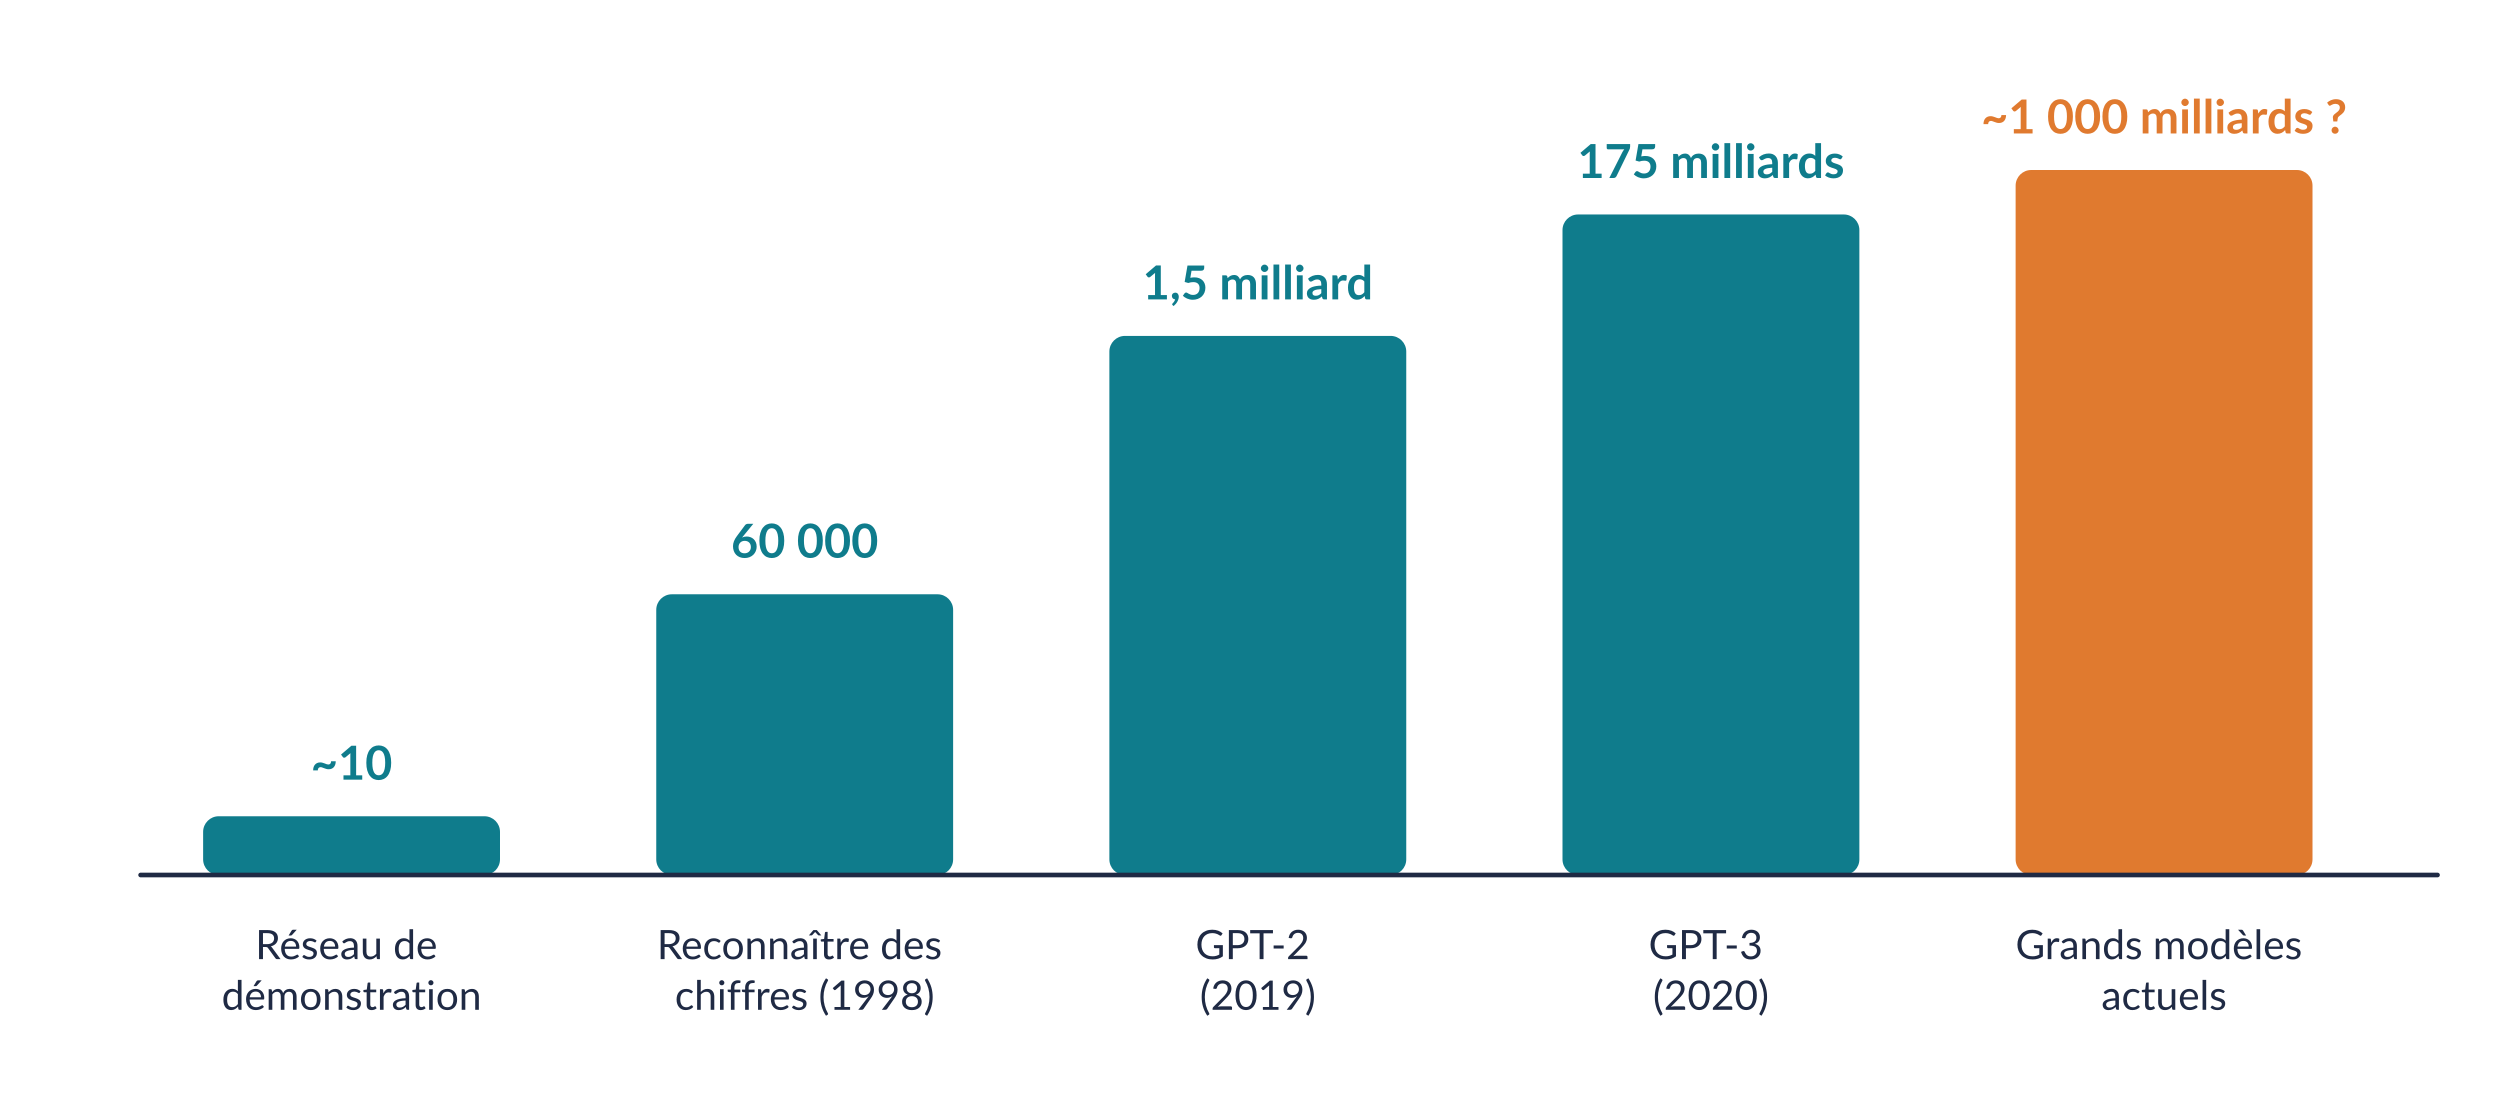
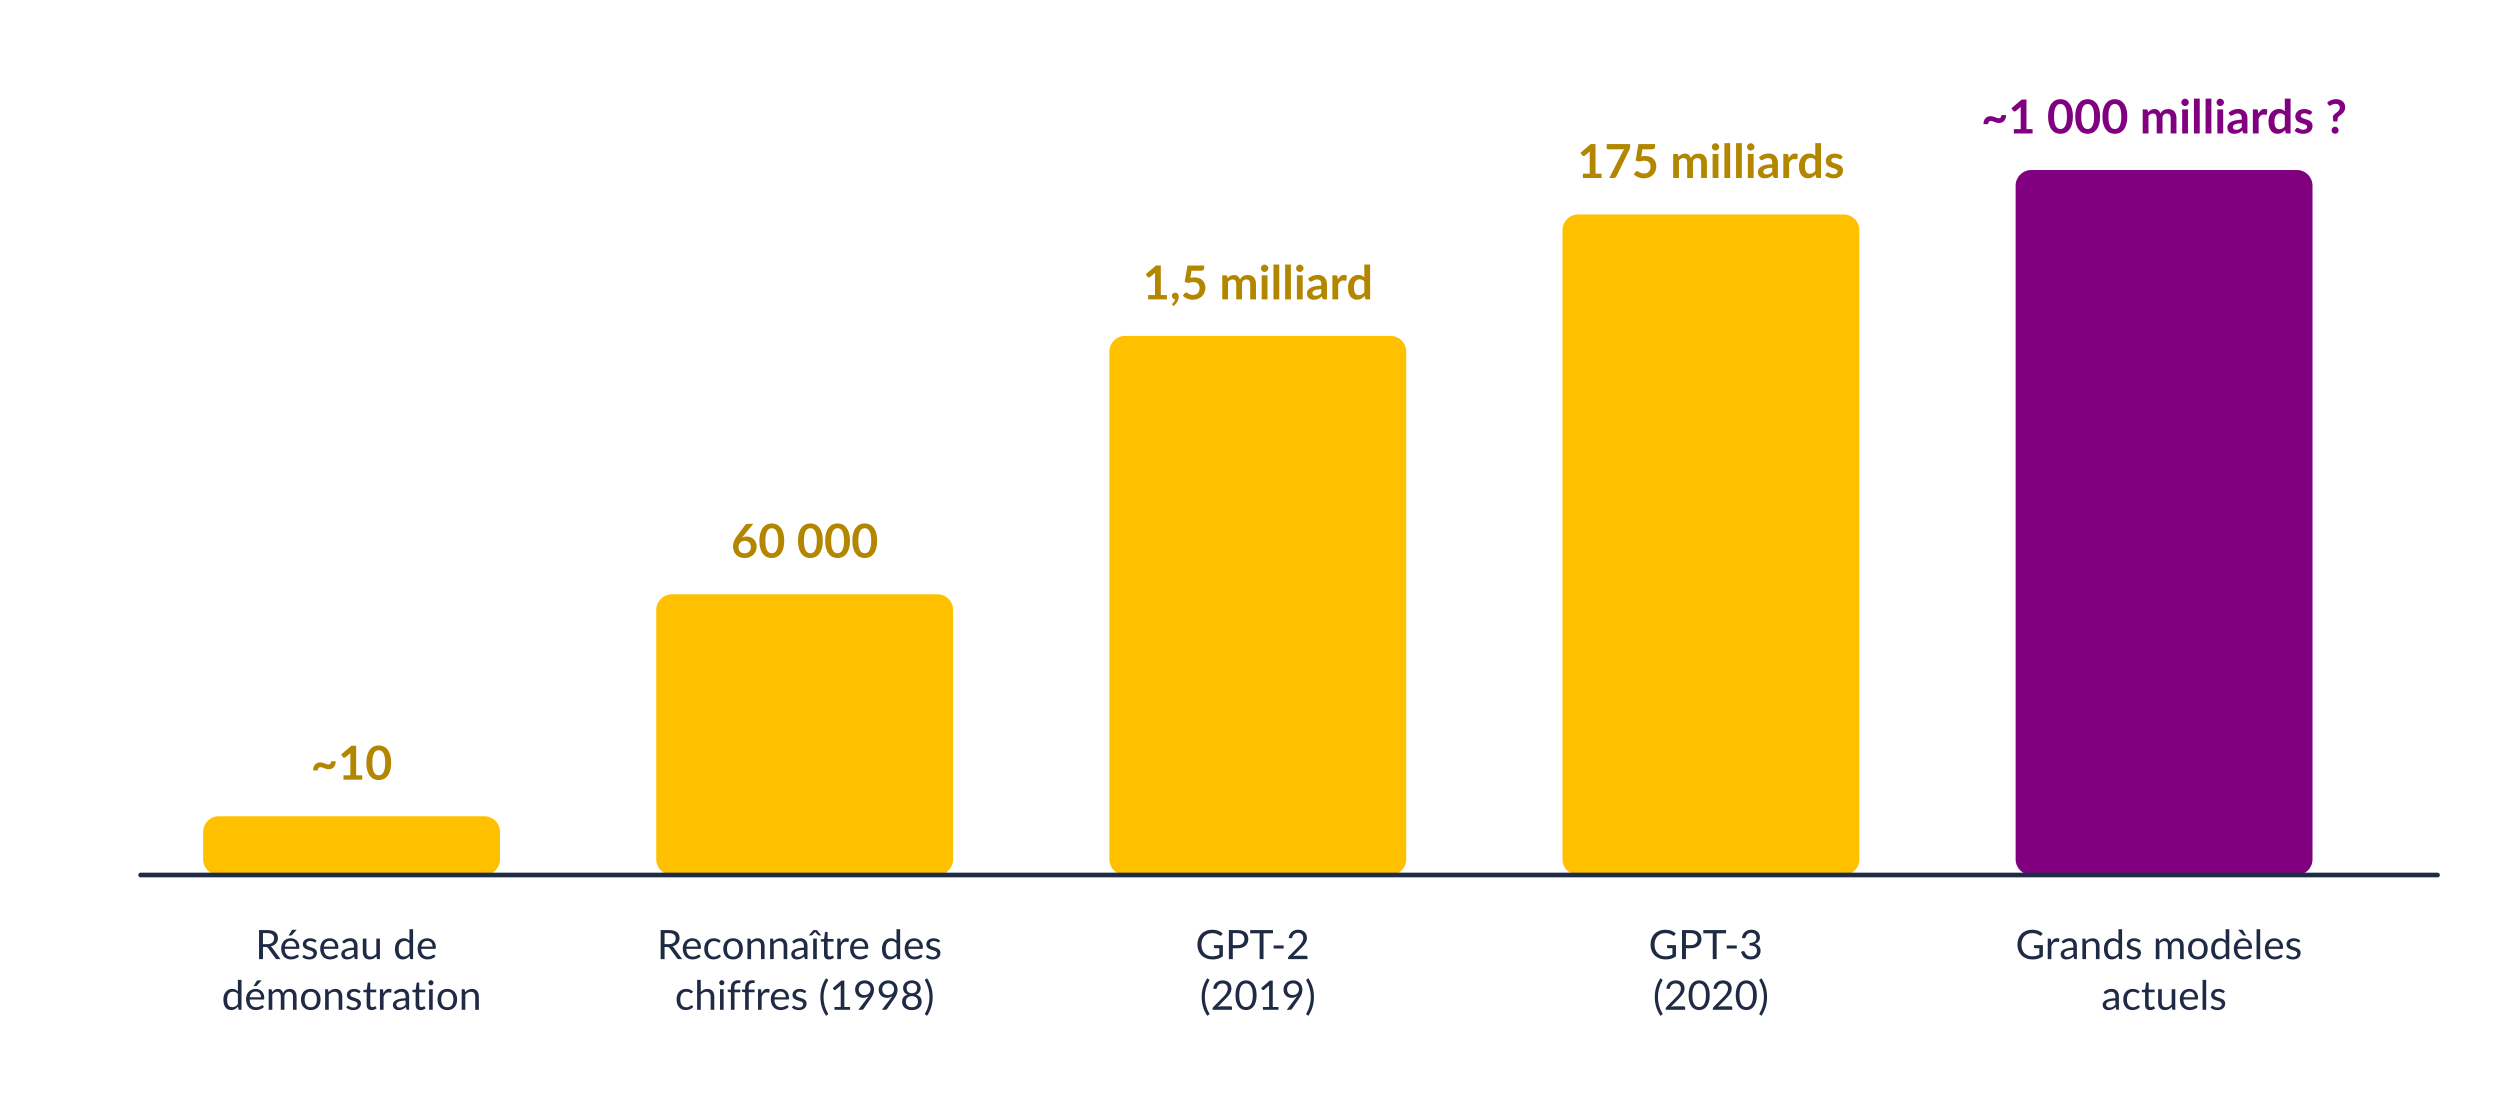
<svg xmlns="http://www.w3.org/2000/svg" viewBox="0 0 1600 700" width="1600" height="700">
-   <rect x="130" y="522.4" width="190" height="37.6" rx="10" fill="#0f7c8c" opacity="1" />
-   <text font-family="Lato, 'Noto Sans', 'Helvetica Neue', Arial, sans-serif" font-size="30" fill="#0f7c8c" font-weight="bold" text-anchor="middle" dominant-baseline="central" style="">
+   <rect x="130" y="522.4" width="190" height="37.6" rx="10" fill="#ffc000" opacity="1" />
+   <text font-family="Lato, 'Noto Sans', 'Helvetica Neue', Arial, sans-serif" font-size="30" fill="#b38600" font-weight="bold" text-anchor="middle" dominant-baseline="central" style="">
    <tspan x="225" y="487.4">~10</tspan>
  </text>
  <text font-family="Lato, 'Noto Sans', 'Helvetica Neue', Arial, sans-serif" font-size="26" fill="#1f2a44" font-weight="normal" text-anchor="middle" dominant-baseline="central" style="">
    <tspan x="225" y="603.8">Réseau de</tspan>
    <tspan x="225" y="636.2">démonstration</tspan>
  </text>
-   <rect x="420" y="380.342" width="190" height="179.658" rx="10" fill="#0f7c8c" opacity="1" />
-   <text font-family="Lato, 'Noto Sans', 'Helvetica Neue', Arial, sans-serif" font-size="30" fill="#0f7c8c" font-weight="bold" text-anchor="middle" dominant-baseline="central" style="">
+   <rect x="420" y="380.342" width="190" height="179.658" rx="10" fill="#ffc000" opacity="1" />
+   <text font-family="Lato, 'Noto Sans', 'Helvetica Neue', Arial, sans-serif" font-size="30" fill="#b38600" font-weight="bold" text-anchor="middle" dominant-baseline="central" style="">
    <tspan x="515" y="345.3">60 000</tspan>
  </text>
  <text font-family="Lato, 'Noto Sans', 'Helvetica Neue', Arial, sans-serif" font-size="26" fill="#1f2a44" font-weight="normal" text-anchor="middle" dominant-baseline="central" style="">
    <tspan x="515" y="603.8">Reconnaître des</tspan>
    <tspan x="515" y="636.2">chiffres (1998)</tspan>
  </text>
-   <rect x="710" y="214.979" width="190" height="345.021" rx="10" fill="#0f7c8c" opacity="1" />
-   <text font-family="Lato, 'Noto Sans', 'Helvetica Neue', Arial, sans-serif" font-size="30" fill="#0f7c8c" font-weight="bold" text-anchor="middle" dominant-baseline="central" style="">
+   <rect x="710" y="214.979" width="190" height="345.021" rx="10" fill="#ffc000" opacity="1" />
+   <text font-family="Lato, 'Noto Sans', 'Helvetica Neue', Arial, sans-serif" font-size="30" fill="#b38600" font-weight="bold" text-anchor="middle" dominant-baseline="central" style="">
    <tspan x="805" y="180.0">1,5 milliard</tspan>
  </text>
  <text font-family="Lato, 'Noto Sans', 'Helvetica Neue', Arial, sans-serif" font-size="26" fill="#1f2a44" font-weight="normal" text-anchor="middle" dominant-baseline="central" style="">
    <tspan x="805" y="603.8">GPT-2</tspan>
    <tspan x="805" y="636.2">(2019)</tspan>
  </text>
-   <rect x="1000" y="137.262" width="190" height="422.738" rx="10" fill="#0f7c8c" opacity="1" />
-   <text font-family="Lato, 'Noto Sans', 'Helvetica Neue', Arial, sans-serif" font-size="30" fill="#0f7c8c" font-weight="bold" text-anchor="middle" dominant-baseline="central" style="">
+   <rect x="1000" y="137.262" width="190" height="422.738" rx="10" fill="#ffc000" opacity="1" />
+   <text font-family="Lato, 'Noto Sans', 'Helvetica Neue', Arial, sans-serif" font-size="30" fill="#b38600" font-weight="bold" text-anchor="middle" dominant-baseline="central" style="">
    <tspan x="1095" y="102.3">175 milliards</tspan>
  </text>
  <text font-family="Lato, 'Noto Sans', 'Helvetica Neue', Arial, sans-serif" font-size="26" fill="#1f2a44" font-weight="normal" text-anchor="middle" dominant-baseline="central" style="">
    <tspan x="1095" y="603.8">GPT-3</tspan>
    <tspan x="1095" y="636.2">(2020)</tspan>
  </text>
-   <rect x="1290" y="108.8" width="190" height="451.2" rx="10" fill="#e07a2f" opacity="1" />
-   <text font-family="Lato, 'Noto Sans', 'Helvetica Neue', Arial, sans-serif" font-size="30" fill="#e07a2f" font-weight="bold" text-anchor="middle" dominant-baseline="central" style="">
+   <rect x="1290" y="108.8" width="190" height="451.2" rx="10" fill="#800080" opacity="1" />
+   <text font-family="Lato, 'Noto Sans', 'Helvetica Neue', Arial, sans-serif" font-size="30" fill="#800080" font-weight="bold" text-anchor="middle" dominant-baseline="central" style="">
    <tspan x="1385" y="73.8">~1 000 milliards ?</tspan>
  </text>
  <text font-family="Lato, 'Noto Sans', 'Helvetica Neue', Arial, sans-serif" font-size="26" fill="#1f2a44" font-weight="normal" text-anchor="middle" dominant-baseline="central" style="">
    <tspan x="1385" y="603.8">Grands modèles</tspan>
    <tspan x="1385" y="636.2">actuels</tspan>
  </text>
  <line x1="90" y1="560" x2="1560" y2="560" stroke="#1f2a44" stroke-width="3" stroke-linecap="round" opacity="1" />
</svg>
